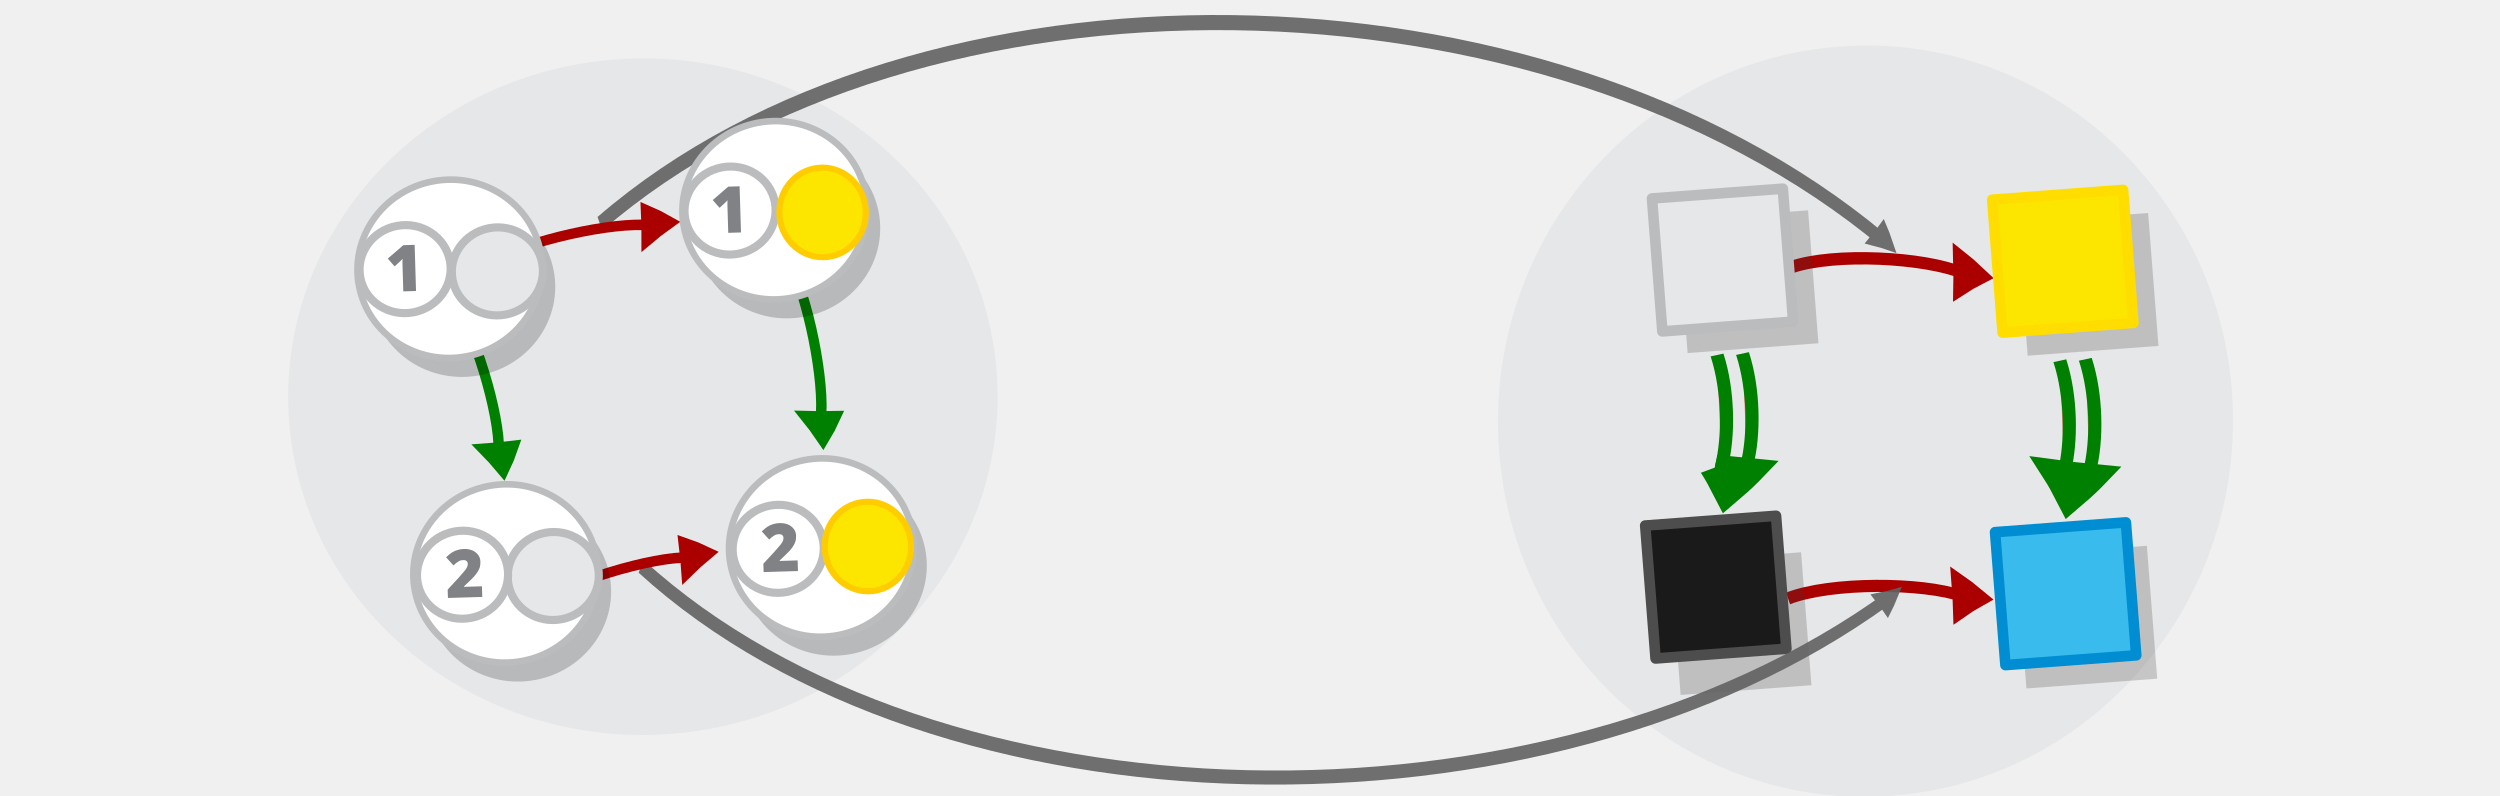
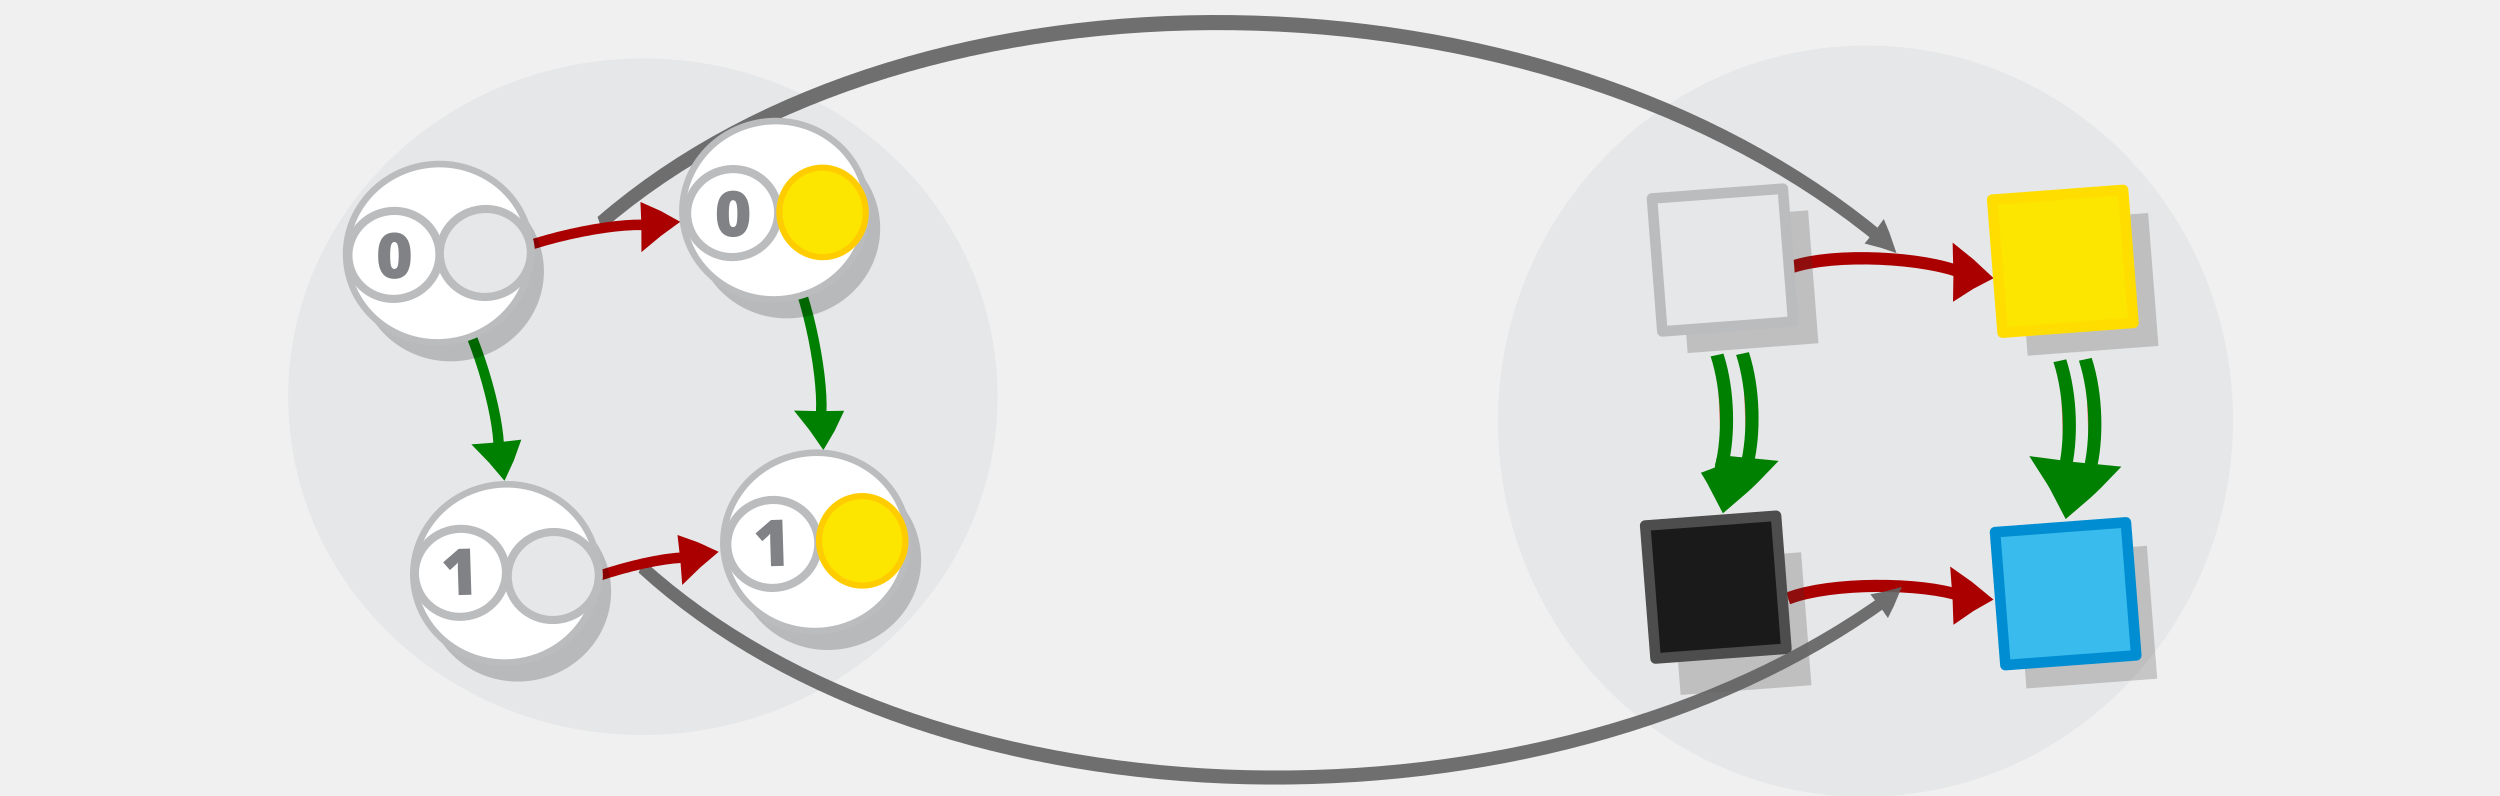
<svg xmlns="http://www.w3.org/2000/svg" viewBox="0 0 595.3 189.5" version="1.1" id="svg15613">
  <defs id="defs15617" />
  <ellipse style="fill:#e6e7e8;stroke:#bbbcbe;stroke-width:0;stroke-miterlimit:10;stroke-dasharray:none;stroke-opacity:1" id="circle15601-9-4-4-6-1-3" cy="109.554" cx="141.677" transform="matrix(0.9948092,-0.1017577,0.110807,0.9938419,0,0)" rx="84.427" ry="80.588" />
  <g style="display:inline;fill:none;stroke:#008000;stroke-width:6.389;stroke-miterlimit:10;stroke-opacity:1" id="g1482-7-0-1-0-3-0-1-6" transform="matrix(0.05844494,0.2303235,-0.2797313,0.02882572,240.5424,23.83181)">
    <path style="fill:none;stroke:#008000;stroke-width:35.526;stroke-opacity:1" id="path1478-7-9-0-19-0-2-9-5" transform="matrix(0.4768,-0.02932,0.03214,0.42867,147.58,197.367)" d="m 315.1,101.79 c 10.682,-4.135 21.77,-7.738 33.127,-11.074 -8.518,-8.139 -17.577,-16.01 -27.178,-23.616 -2.04,12.119 -3.103,21.663 -5.949,34.69 z" />
    <path style="fill:none;stroke:#008000;stroke-width:10.649;stroke-opacity:1;paint-order:markers fill stroke" id="path1480-1-3-1-5-7-3-4-63" d="M 127.386,78.378 C 176.957,66.302 277.685,72.076 317.498,86.173" transform="matrix(0.89574,0,0,0.81736,18.384,154.236)" />
  </g>
  <g style="display:inline;fill:none;stroke:#008000;stroke-width:6.389;stroke-miterlimit:10;stroke-opacity:1" id="g1482-7-0-1-0-3-0-1-9-9" transform="matrix(0.08080516,0.2234619,-0.2755423,0.05618677,156.1991,27.17506)">
    <path style="fill:none;stroke:#008000;stroke-width:35.526;stroke-opacity:1" id="path1478-7-9-0-19-0-2-9-2-4" transform="matrix(0.4768,-0.02932,0.03214,0.42867,147.58,197.367)" d="m 315.1,101.79 c 10.682,-4.135 21.77,-7.738 33.127,-11.074 -8.518,-8.139 -17.577,-16.01 -27.178,-23.616 -2.04,12.119 -3.103,21.663 -5.949,34.69 z" />
    <path style="fill:none;stroke:#008000;stroke-width:10.649;stroke-opacity:1;paint-order:markers fill stroke" id="path1480-1-3-1-5-7-3-4-6-8" d="M 127.386,78.378 C 176.957,66.302 277.685,72.076 317.498,86.173" transform="matrix(0.89574,0,0,0.81736,18.384,154.236)" />
  </g>
-   <g id="g22129-5" transform="matrix(0.6474159,0,0,0.6474159,-104.9042,-66.11157)">
+   <g id="g22129-5" transform="matrix(0.6474159,0,0,0.6474159,-106.2528,-67.46015)">
    <g id="g16126-2-7-1-6-4-8-9" transform="matrix(2.721088,-0.3155052,0.3155052,2.721088,-37.53456,194.9369)" style="fill:#000000;fill-opacity:1;stroke-width:0.89;stroke-dasharray:none">
      <ellipse ry="11.965" rx="12.4" transform="matrix(0.9972166,-0.07455915,0.0777593,0.9969722,0,0)" style="opacity:0.203;fill:#000000;fill-opacity:1;stroke:none;stroke-width:0.89;stroke-miterlimit:10;stroke-dasharray:none;stroke-opacity:1" id="circle15601-9-4-6-28-8-06-1-7-6-6" cy="76.349" cx="173.359" />
      <ellipse ry="11.965" rx="12.4" transform="matrix(0.9972166,-0.07455915,0.0777593,0.9969722,0,0)" style="fill:#ffffff;fill-opacity:1;stroke:#bbbcbe;stroke-width:0.89;stroke-miterlimit:10;stroke-dasharray:none;stroke-opacity:1" id="circle15601-9-4-9-4-32-5-6-8-2" cy="73.519" cx="172.109" />
    </g>
-     <g id="g16126-2-7-5-3-1" transform="matrix(1.342981,-0.1557161,0.1557161,1.342981,200.6737,250.392)" style="fill:#000000;fill-opacity:1">
-       <ellipse ry="11.965" rx="12.4" transform="matrix(0.9972166,-0.07455915,0.0777593,0.9969722,0,0)" style="fill:#ffffff;fill-opacity:1;stroke:#bbbcbe;stroke-width:2.214;stroke-miterlimit:10;stroke-dasharray:none;stroke-opacity:1" id="circle15601-9-4-9-4-3-1-7" cy="73.519" cx="172.109" />
-       <path fill="#808285" d="m 182.044,67.088 -9.37,-0.801 0.194,-2.273 3.435,-2.946 c 0.968,-0.867 1.634,-1.48 1.94,-1.789 0.306,-0.309 0.5,-0.627 0.63,-0.84 0.13,-0.212 0.209,-0.485 0.233,-0.762 0.028,-0.333 -0.059,-0.619 -0.266,-0.805 -0.203,-0.241 -0.475,-0.32 -0.919,-0.358 -0.388,-0.033 -0.841,0.04 -1.248,0.228 -0.407,0.189 -0.935,0.479 -1.476,0.935 l -1.746,-2.439 c 0.717,-0.553 1.305,-0.894 1.772,-1.133 0.467,-0.239 0.98,-0.363 1.549,-0.482 0.569,-0.119 1.128,-0.127 1.793,-0.07 0.832,0.071 1.594,0.304 2.18,0.633 0.586,0.329 1.103,0.82 1.443,1.408 0.341,0.588 0.455,1.212 0.398,1.877 -0.043,0.499 -0.141,0.993 -0.285,1.372 -0.149,0.434 -0.404,0.803 -0.719,1.223 -0.315,0.42 -0.681,0.78 -1.167,1.241 -0.481,0.406 -1.5,1.212 -3.05,2.364 l -0.009,0.111 4.879,0.417 -0.246,2.883 z" id="path12021-4-8" style="stroke-width:0.556" />
+     <g id="g16126-2-7-4-7" transform="matrix(1.342981,-0.1557161,0.1557161,1.342981,195.7097,150.8798)" style="fill:#000000;fill-opacity:1">
+       <g id="g21847-4-6" transform="translate(14.66461,100.8634)">
+         <ellipse ry="11.965" rx="12.4" transform="matrix(0.9972166,-0.07455915,0.0777593,0.9969722,0,0)" style="fill:#ffffff;fill-opacity:1;stroke:#bbbcbe;stroke-width:2.214;stroke-miterlimit:10;stroke-dasharray:none;stroke-opacity:1" id="circle15601-9-4-9-4-30-3" cy="45.035" cx="154.826" />
+         <path fill="#808285" d="m 160.164,39.611 -3.453,-0.295 0.567,-6.637 c 0.069,-0.809 0.134,-1.565 0.243,-2.208 -0.239,0.251 -0.532,0.498 -0.879,0.74 l -1.504,1.067 -1.596,-2.31 4.616,-3.138 3.076,0.263 z" id="path12009-7-1" style="stroke-width:0.542" />
+       </g>
    </g>
    <ellipse ry="15.884" rx="16.461" transform="matrix(-0.1042183,-0.9945544,0.9942148,-0.1074097,0,0)" style="fill:#fce600;fill-opacity:1;stroke:#ffcc00;stroke-width:2.267;stroke-miterlimit:10;stroke-opacity:1" id="circle15605-9-9-2-5" cy="447.023" cx="-353.062" />
  </g>
  <g id="g33271" transform="translate(11.31981,191.0195)">
    <ellipse style="fill:#e6e7e8;stroke:#bbbcbe;stroke-width:0;stroke-miterlimit:10;stroke-dasharray:none;stroke-opacity:1" id="circle15601-9-4-4-1-1" cy="-56.268" cx="438.39" transform="matrix(0.9968785,-0.0789514,0.07343263,0.9973002,0,0)" rx="87.545" ry="89.42" />
    <g style="display:inline;fill:#dddddd;stroke:#aa0000;stroke-width:6.389;stroke-miterlimit:10;stroke-opacity:1" id="g1482-7-0-1-0-3-8-8" transform="matrix(0.2381068,-0.00428486,0.0330718,0.3384005,376.4967,-200.7187)">
      <path style="stroke:#aa0000;stroke-width:35.526;stroke-opacity:1" id="path1478-7-9-0-19-0-50-5" transform="matrix(0.4768,-0.02932,0.03214,0.42867,147.58,197.367)" d="m 315.1,101.79 c 10.682,-4.135 21.77,-7.738 33.127,-11.074 -8.518,-8.139 -17.577,-16.01 -27.178,-23.616 -2.04,12.119 -3.103,21.663 -5.949,34.69 z" />
      <path style="fill:none;stroke:#aa0000;stroke-width:10.649;stroke-opacity:1;paint-order:markers fill stroke" id="path1480-1-3-1-5-7-96-9" d="M 127.386,78.378 C 176.957,66.302 277.685,72.076 317.498,86.173" transform="matrix(0.89574,0,0,0.81736,18.384,154.236)" />
    </g>
    <g style="display:inline;fill:#dddddd;stroke:#aa0000;stroke-width:6.389;stroke-miterlimit:10;stroke-opacity:1" id="g1482-7-0-1-0-3-5-7-2-1-4-7" transform="matrix(0.2410983,-0.01568702,0.05029835,0.3315167,371.5236,-118.8093)">
      <path style="stroke:#aa0000;stroke-width:35.526;stroke-opacity:1" id="path1478-7-9-0-19-0-0-2-2-0-4-5" transform="matrix(0.4768,-0.02932,0.03214,0.42867,147.58,197.367)" d="m 315.1,101.79 c 10.682,-4.135 21.77,-7.738 33.127,-11.074 -8.518,-8.139 -17.577,-16.01 -27.178,-23.616 -2.04,12.119 -3.103,21.663 -5.949,34.69 z" />
      <path style="fill:none;stroke:#aa0000;stroke-width:10.649;stroke-opacity:1;paint-order:markers fill stroke" id="path1480-1-3-1-5-7-4-7-6-6-4-3" d="M 127.386,78.378 C 176.957,66.302 277.685,72.076 317.498,86.173" transform="matrix(0.89574,0,0,0.81736,18.384,154.236)" />
    </g>
    <g id="g16122-8" transform="matrix(1.394734,0,0,1.394734,-266.4214,-117.9309)">
      <rect transform="matrix(0.9972166,-0.07455915,0.0777593,0.9969722,0,0)" style="opacity:0.23;fill:#3a3a3a;fill-opacity:1;stroke:#cccccc;stroke-width:0;stroke-linecap:round;stroke-linejoin:round;stroke-miterlimit:10;stroke-dasharray:none;stroke-dashoffset:0;stroke-opacity:1" id="rect24164-1-7-8" width="22.396" height="22.763" x="463.262" y="78.332" />
      <rect transform="matrix(0.9972166,-0.07455915,0.0777593,0.9969722,0,0)" style="opacity:1;fill:#1a1a1a;fill-opacity:1;stroke:#4d4d4d;stroke-width:1.812;stroke-linecap:round;stroke-linejoin:round;stroke-miterlimit:10;stroke-dasharray:none;stroke-dashoffset:0;stroke-opacity:1" id="rect24164-8-3" width="22.396" height="22.763" x="459.481" y="71.8" />
    </g>
    <g id="g16118-1" transform="matrix(1.394734,0,0,1.394734,-230.7143,-195.2074)">
      <rect transform="matrix(0.9972166,-0.07455915,0.0777593,0.9969722,0,0)" style="opacity:0.23;fill:#3a3a3a;fill-opacity:1;stroke:#cccccc;stroke-width:0;stroke-linecap:round;stroke-linejoin:round;stroke-miterlimit:10;stroke-dasharray:none;stroke-dashoffset:0;stroke-opacity:1" id="rect24164-1-7-5-8" width="22.396" height="22.763" x="439.159" y="73.548" />
      <rect transform="matrix(0.9972166,-0.07455915,0.0777593,0.9969722,0,0)" style="opacity:1;fill:#e6e7e8;fill-opacity:1;stroke:#bbbcbe;stroke-width:1.812;stroke-linecap:round;stroke-linejoin:round;stroke-miterlimit:10;stroke-dasharray:none;stroke-dashoffset:0;stroke-opacity:1" id="rect24164-8-7-9" width="22.396" height="22.763" x="435.147" y="69.541" />
    </g>
    <g id="g16130-6" transform="matrix(1.394734,0,0,1.394734,-245.6367,-259.6932)">
      <rect transform="matrix(0.9972166,-0.07455915,0.0777593,0.9969722,0,0)" style="opacity:0.23;fill:#3a3a3a;fill-opacity:1;stroke:#cccccc;stroke-width:0;stroke-linecap:round;stroke-linejoin:round;stroke-miterlimit:10;stroke-dasharray:none;stroke-dashoffset:0;stroke-opacity:1" id="rect24164-1-7-4-4" width="22.396" height="22.763" x="504.075" y="125.232" />
      <rect transform="matrix(0.9972166,-0.07455915,0.0777593,0.9969722,0,0)" style="opacity:1;fill:#fce600;fill-opacity:1;stroke:#ffdd00;stroke-width:1.812;stroke-linecap:round;stroke-linejoin:round;stroke-miterlimit:10;stroke-dasharray:none;stroke-dashoffset:0;stroke-opacity:1" id="rect24164-8-1-3" width="22.396" height="22.763" x="500.116" y="120.987" />
    </g>
    <g id="g16134-3" transform="matrix(1.394734,0,0,1.394734,-188.3963,-227.7657)">
      <rect transform="matrix(0.9972166,-0.07455915,0.0777593,0.9969722,0,0)" style="opacity:0.23;fill:#3a3a3a;fill-opacity:1;stroke:#cccccc;stroke-width:0;stroke-linecap:round;stroke-linejoin:round;stroke-miterlimit:10;stroke-dasharray:none;stroke-dashoffset:0;stroke-opacity:1" id="rect24164-1-7-4-8-3" width="22.396" height="22.763" x="460.309" y="155.984" />
      <rect transform="matrix(0.9972166,-0.07455915,0.0777593,0.9969722,0,0)" style="opacity:1;fill:#39bced;fill-opacity:1;stroke:#008dd2;stroke-width:1.812;stroke-linecap:round;stroke-linejoin:round;stroke-miterlimit:10;stroke-dasharray:none;stroke-dashoffset:0;stroke-opacity:1" id="rect24164-8-1-5-8" width="22.396" height="22.763" x="457.046" y="151.738" />
    </g>
    <g style="display:inline;fill:#ff8080;stroke:#008000;stroke-width:6.389;stroke-miterlimit:10;stroke-opacity:1" id="g1482-7-0-4-6" transform="matrix(7.1624817e-4,0.1568933,-0.2189868,0.01208256,464.813,-130.6359)">
      <path style="fill:#ff8080;stroke:#008000;stroke-width:36.898;stroke-opacity:1" id="path1478-7-9-9-04" d="m 300.111,308.891 c 11.457,-5.059 23.316,-9.601 35.445,-13.89 -8.574,-7.716 -17.731,-15.117 -27.472,-22.203 -2.745,12.606 -4.334,22.493 -7.973,36.094 z" />
      <path style="fill:#ff8080;stroke:#008000;stroke-width:14.277;stroke-opacity:1;paint-order:markers fill stroke" id="path1480-1-3-7-88" d="m 130.205,307.633 c 55.069,-12.453 125.336,-12.587 169.068,-4.248" />
      <path style="display:inline;fill:#ff8080;stroke:#008000;stroke-width:14.277;stroke-miterlimit:10;stroke-opacity:1;paint-order:markers fill stroke" id="path1480-1-3-7-9-8" d="M 130.147,279.927 C 185.216,267.474 255.483,267.341 299.215,275.679" />
    </g>
    <g style="display:inline;fill:#ff8080;stroke:#008000;stroke-width:6.389;stroke-miterlimit:10;stroke-opacity:1" id="g1482-7-0-4-9-9" transform="matrix(7.1624817e-4,0.1568933,-0.2189868,0.01208256,546.4422,-129.2685)">
      <path style="fill:#ff8080;stroke:#008000;stroke-width:36.898;stroke-opacity:1" id="path1478-7-9-9-0-7" d="m 300.111,308.891 c 11.457,-5.059 23.316,-9.601 35.445,-13.89 -8.574,-7.716 -17.731,-15.117 -27.472,-22.203 -2.745,12.606 -4.334,22.493 -7.973,36.094 z" />
      <path style="fill:#ff8080;stroke:#008000;stroke-width:14.277;stroke-opacity:1;paint-order:markers fill stroke" id="path1480-1-3-7-8-7" d="m 130.205,307.633 c 55.069,-12.453 125.336,-12.587 169.068,-4.248" />
      <path style="display:inline;fill:#ff8080;stroke:#008000;stroke-width:14.277;stroke-miterlimit:10;stroke-opacity:1;paint-order:markers fill stroke" id="path1480-1-3-7-9-1-6" d="M 130.147,279.927 C 185.216,267.474 255.483,267.341 299.215,275.679" />
    </g>
  </g>
  <g id="g42748" transform="matrix(1.806441,-0.1899863,0.1889127,1.742453,-345.0575,152.2793)" />
  <g id="g42748-8" transform="matrix(1.806441,-0.1899863,0.1889127,1.742453,82.03864,112.8486)" />
  <g id="g42748-3" transform="matrix(1.806441,-0.1899863,0.1889127,1.742453,-440.6479,-26.95523)" />
  <g id="g42748-8-7" transform="matrix(1.806441,-0.1899863,0.1889127,1.742453,-13.55188,-66.38596)" />
  <g id="g42748-6" transform="matrix(1.339776,-0.1001714,0.1008048,1.292445,-339.3418,-197.7848)" />
  <g id="g42748-8-4" transform="matrix(1.339776,-0.1001714,0.1008048,1.292445,-22.70143,-217.4111)" />
  <g id="g16319" transform="matrix(1.137244,0,0,1.398259,6.303098,-6.708602)">
    <g transform="matrix(0.1698234,-0.00953618,0.02326195,0.2356204,332.0144,-2.485607)" style="display:inline;opacity:0.91;fill:#dddddd;stroke:#626262;stroke-width:11.105;stroke-miterlimit:10;stroke-dasharray:none;stroke-opacity:1" id="g16254-4-4">
      <path style="stroke:#626262;stroke-width:11.105;stroke-miterlimit:10;stroke-dasharray:none;stroke-opacity:1" id="path1478-7-9-0-19-0-7-4-6-3" d="m 296.529,215.619 c 4.449,0.868 8.931,1.907 13.451,3.042 -1.273,-2.984 -2.784,-5.999 -4.531,-9.048 -3.103,2.104 -5.362,3.848 -8.92,6.006 z" />
      <path style="fill:none;stroke:#626262;stroke-width:10.909;stroke-miterlimit:10;stroke-dasharray:none;stroke-opacity:1;paint-order:markers fill stroke" id="path1480-1-3-1-5-7-5-05-2-0" d="M -1267.446,141.344 C -850.837,-40.598 -84.442,-3.496 303.994,216.713" />
    </g>
  </g>
  <g id="g16319-5" transform="matrix(1.106425,0.04870433,0.0660042,-1.30403,16.49339,183.1288)">
    <g transform="matrix(0.1698234,-0.00953618,0.02326195,0.2356204,332.0144,-2.485607)" style="display:inline;opacity:0.91;fill:#dddddd;stroke:#626262;stroke-width:11.105;stroke-miterlimit:10;stroke-dasharray:none;stroke-opacity:1" id="g16254-4-4-6">
      <path style="stroke:#626262;stroke-width:11.105;stroke-miterlimit:10;stroke-dasharray:none;stroke-opacity:1" id="path1478-7-9-0-19-0-7-4-6-3-9" d="m 296.529,215.619 c 4.449,0.868 8.931,1.907 13.451,3.042 -1.273,-2.984 -2.784,-5.999 -4.531,-9.048 -3.103,2.104 -5.362,3.848 -8.92,6.006 z" />
      <path style="fill:none;stroke:#626262;stroke-width:10.909;stroke-miterlimit:10;stroke-dasharray:none;stroke-opacity:1;paint-order:markers fill stroke" id="path1480-1-3-1-5-7-5-05-2-0-2" d="M -1263.468,135.557 C -846.859,-46.384 -84.442,-3.496 303.994,216.713" />
    </g>
  </g>
  <g id="g42748-9" transform="matrix(1.806441,-0.1899863,0.1889127,1.742453,-353.1202,-36.06422)" />
  <g id="g42748-8-77" transform="matrix(1.806441,-0.1899863,0.1889127,1.742453,73.97588,-75.49495)" />
  <g id="g42748-3-6" transform="matrix(1.806441,-0.1899863,0.1889127,1.742453,-448.7107,-215.2987)" />
  <g id="g42748-8-7-7" transform="matrix(1.806441,-0.1899863,0.1889127,1.742453,-21.61464,-254.7295)" />
  <g id="g42748-6-7" transform="matrix(1.339776,-0.1001714,0.1008048,1.292445,-347.4045,-386.1283)" />
  <g id="g42748-8-4-4" transform="matrix(1.339776,-0.1001714,0.1008048,1.292445,-30.76419,-405.7546)" />
  <g id="g22120-4" transform="matrix(0.6474159,0,0,0.6474159,-42.10052,-158.8923)">
    <g id="g16126-2-7-1-6-5-4" transform="matrix(2.721088,-0.3155052,0.3155052,2.721088,-151.6812,214.1878)" style="fill:#000000;fill-opacity:1;stroke-width:0.89;stroke-dasharray:none">
      <ellipse ry="11.965" rx="12.4" transform="matrix(0.9972166,-0.07455915,0.0777593,0.9969722,0,0)" style="opacity:0.203;fill:#000000;fill-opacity:1;stroke:none;stroke-width:0.89;stroke-miterlimit:10;stroke-dasharray:none;stroke-opacity:1" id="circle15601-9-4-6-28-8-06-1-2-4" cy="76.349" cx="173.359" />
      <ellipse ry="11.965" rx="12.4" transform="matrix(0.9972166,-0.07455915,0.0777593,0.9969722,0,0)" style="fill:#ffffff;fill-opacity:1;stroke:#bbbcbe;stroke-width:0.89;stroke-miterlimit:10;stroke-dasharray:none;stroke-opacity:1" id="circle15601-9-4-9-4-32-5-5-4" cy="73.519" cx="172.109" />
    </g>
-     <g id="g16126-2-7-4-7" transform="matrix(1.342981,-0.1557161,0.1557161,1.342981,80.89897,169.4892)" style="fill:#000000;fill-opacity:1">
-       <g id="g21847-4-6" transform="translate(14.66461,100.8634)">
-         <ellipse ry="11.965" rx="12.4" transform="matrix(0.9972166,-0.07455915,0.0777593,0.9969722,0,0)" style="fill:#ffffff;fill-opacity:1;stroke:#bbbcbe;stroke-width:2.214;stroke-miterlimit:10;stroke-dasharray:none;stroke-opacity:1" id="circle15601-9-4-9-4-30-3" cy="45.035" cx="154.826" />
-         <path fill="#808285" d="m 160.164,39.611 -3.453,-0.295 0.567,-6.637 c 0.069,-0.809 0.134,-1.565 0.243,-2.208 -0.239,0.251 -0.532,0.498 -0.879,0.74 l -1.504,1.067 -1.596,-2.31 4.616,-3.138 3.076,0.263 z" id="path12009-7-1" style="stroke-width:0.542" />
-       </g>
+     <g id="g16126-2-7-5-0-8" transform="matrix(1.342981,-0.1557161,0.1557161,1.342981,86.90606,270.2148)" style="fill:#000000;fill-opacity:1;stroke-width:0.89;stroke-dasharray:none">
+       <ellipse ry="11.965" rx="12.4" transform="matrix(0.9972166,-0.07455915,0.0777593,0.9969722,0,0)" style="fill:#ffffff;fill-opacity:1;stroke:#bbbcbe;stroke-width:2.214;stroke-miterlimit:10;stroke-dasharray:none;stroke-opacity:1" id="circle15601-9-4-9-4-3-3-1" cy="73.519" cx="172.109" />
+       <path fill="#808285" d="m 181.859,61.165 c -0.249,2.15 -0.799,3.68 -1.654,4.644 -0.85,0.911 -2.011,1.308 -3.48,1.138 -1.468,-0.17 -2.508,-0.822 -3.121,-1.956 -0.612,-1.134 -0.797,-2.749 -0.56,-4.794 0.249,-2.15 0.805,-3.733 1.654,-4.644 0.85,-0.911 2.011,-1.308 3.48,-1.138 1.468,0.17 2.508,0.822 3.121,1.956 0.619,1.081 0.803,2.697 0.56,4.794 z m -5.558,-0.644 c -0.158,1.363 -0.169,2.372 -0.066,2.862 0.097,0.543 0.381,0.841 0.8,0.89 0.419,0.049 0.712,-0.183 0.983,-0.683 0.218,-0.506 0.432,-1.438 0.59,-2.801 0.158,-1.363 0.163,-2.319 0.066,-2.862 -0.097,-0.543 -0.375,-0.894 -0.794,-0.942 -0.419,-0.049 -0.712,0.183 -0.983,0.683 -0.218,0.506 -0.438,1.49 -0.597,2.853 z" id="path38364-2" style="stroke-width:0.528" />
    </g>
    <ellipse ry="15.884" rx="16.461" transform="matrix(-0.1042183,-0.9945544,0.9942148,-0.1074097,0,0)" style="fill:#fce600;fill-opacity:1;stroke:#ffcc00;stroke-width:2.267;stroke-miterlimit:10;stroke-opacity:1" id="circle15605-9-9-7" cy="331.848" cx="-361.165" />
  </g>
  <g style="display:inline;fill:#dddddd;stroke:#aa0000;stroke-width:6.389;stroke-miterlimit:10" id="g1482-7-0-1-0-3-0-12" transform="matrix(0.2288847,-0.06384735,0.03539868,0.2789758,77.61293,10.31504)">
    <path style="fill:none;stroke:#aa0000;stroke-width:10.649;paint-order:markers fill stroke" id="path1480-1-3-1-5-7-3-9" d="M 127.386,78.378 C 176.957,66.302 277.685,72.076 317.498,86.173" transform="matrix(0.89574,0,0,0.81736,18.384,154.236)" />
    <path style="stroke:#aa0000;stroke-width:35.526" id="path1478-7-9-0-19-0-2-93" transform="matrix(0.4768,-0.02932,0.03214,0.42867,147.58,197.367)" d="m 315.1,101.79 c 10.682,-4.135 21.77,-7.738 33.127,-11.074 -8.518,-8.139 -17.577,-16.01 -27.178,-23.616 -2.04,12.119 -3.103,21.663 -5.949,34.69 z" />
  </g>
-   <g id="g22110-5" transform="matrix(0.6474159,0,0,0.6474159,-55.87,-112.3287)">
-     <g id="g16126-2-7-1-6-0" transform="matrix(2.721088,-0.3155052,0.3155052,2.721088,-249.9328,163.8012)" style="fill:#000000;fill-opacity:1;stroke-width:0.89;stroke-dasharray:none">
+   <g id="g22110-5" transform="matrix(0.6474159,0,0,0.6474159,-61.77105,-121.9374)">
+     <g id="g16126-2-7-1-6-0" transform="matrix(2.721088,-0.3155052,0.3155052,2.721088,-244.9863,172.9149)" style="fill:#000000;fill-opacity:1;stroke-width:0.89;stroke-dasharray:none">
      <ellipse ry="11.965" rx="12.4" transform="matrix(0.9972166,-0.07455915,0.0777593,0.9969722,0,0)" style="opacity:0.203;fill:#000000;fill-opacity:1;stroke:none;stroke-width:0.89;stroke-miterlimit:10;stroke-dasharray:none;stroke-opacity:1" id="circle15601-9-4-6-28-8-06-1-9" cy="76.349" cx="173.359" />
      <ellipse ry="11.965" rx="12.4" transform="matrix(0.9972166,-0.07455915,0.0777593,0.9969722,0,0)" style="fill:#ffffff;fill-opacity:1;stroke:#bbbcbe;stroke-width:0.89;stroke-miterlimit:10;stroke-dasharray:none;stroke-opacity:1" id="circle15601-9-4-9-4-32-5-63" cy="73.519" cx="172.109" />
+       <g id="g16126-2-7-5-0" transform="matrix(0.4935454,0,0,0.4935454,83.85955,30.15651)" style="fill:#000000;fill-opacity:1">
+         <ellipse ry="11.965" rx="12.4" transform="matrix(0.9972166,-0.07455915,0.0777593,0.9969722,0,0)" style="fill:#ffffff;fill-opacity:1;stroke:#bbbcbe;stroke-width:2.214;stroke-miterlimit:10;stroke-dasharray:none;stroke-opacity:1" id="circle15601-9-4-9-4-3-3" cy="73.519" cx="172.109" />
+         <path fill="#808285" d="m 181.859,61.165 c -0.249,2.15 -0.799,3.68 -1.654,4.644 -0.85,0.911 -2.011,1.308 -3.48,1.138 -1.468,-0.17 -2.508,-0.822 -3.121,-1.956 -0.612,-1.134 -0.797,-2.749 -0.56,-4.794 0.249,-2.15 0.805,-3.733 1.654,-4.644 0.85,-0.911 2.011,-1.308 3.48,-1.138 1.468,0.17 2.508,0.822 3.121,1.956 0.619,1.081 0.803,2.697 0.56,4.794 z m -5.558,-0.644 c -0.158,1.363 -0.169,2.372 -0.066,2.862 0.097,0.543 0.381,0.841 0.8,0.89 0.419,0.049 0.712,-0.183 0.983,-0.683 0.218,-0.506 0.432,-1.438 0.59,-2.801 0.158,-1.363 0.163,-2.319 0.066,-2.862 -0.097,-0.543 -0.375,-0.894 -0.794,-0.942 -0.419,-0.049 -0.712,0.183 -0.983,0.683 -0.218,0.506 -0.438,1.49 -0.597,2.853 z" id="path38364" style="stroke-width:0.528" />
+       </g>
    </g>
-     <g id="g16126-2-8" transform="matrix(1.342981,-0.1557161,0.1557161,1.342981,32.436,270.3032)">
+     <g id="g16126-2-8" transform="matrix(1.342981,-0.1557161,0.1557161,1.342981,37.12307,278.3759)">
      <ellipse ry="11.965" rx="12.4" transform="matrix(0.9972166,-0.07455915,0.0777593,0.9969722,0,0)" style="fill:#e6e7e8;stroke:#bbbcbe;stroke-width:2.214;stroke-miterlimit:10;stroke-dasharray:none;stroke-opacity:1" id="circle15601-9-4-9-5" cy="35.279" cx="171.462" />
-     </g>
-     <g id="g16126-2-7-6" transform="matrix(1.342981,-0.1557161,0.1557161,1.342981,-17.35262,119.1026)" style="fill:#000000;fill-opacity:1">
-       <g id="g21847-1" transform="translate(14.66461,100.8634)">
-         <ellipse ry="11.965" rx="12.4" transform="matrix(0.9972166,-0.07455915,0.0777593,0.9969722,0,0)" style="fill:#ffffff;fill-opacity:1;stroke:#bbbcbe;stroke-width:2.214;stroke-miterlimit:10;stroke-dasharray:none;stroke-opacity:1" id="circle15601-9-4-9-4-1" cy="45.035" cx="154.826" />
-         <path fill="#808285" d="m 160.164,39.611 -3.453,-0.295 0.567,-6.637 c 0.069,-0.809 0.134,-1.565 0.243,-2.208 -0.239,0.251 -0.532,0.498 -0.879,0.74 l -1.504,1.067 -1.596,-2.31 4.616,-3.138 3.076,0.263 z" id="path12009-5" style="stroke-width:0.542" />
-       </g>
    </g>
  </g>
  <g style="display:inline;fill:#dddddd;stroke:#aa0000;stroke-width:6.389;stroke-miterlimit:10" id="g1482-7-0-1-0-3-0-0-0" transform="matrix(0.2234461,-0.08084886,0.05624066,0.2755314,83.80861,95.34322)">
    <path style="stroke:#aa0000;stroke-width:35.526" id="path1478-7-9-0-19-0-2-6-8" transform="matrix(0.4768,-0.02932,0.03214,0.42867,147.58,197.367)" d="m 315.1,101.79 c 10.682,-4.135 21.77,-7.738 33.127,-11.074 -8.518,-8.139 -17.577,-16.01 -27.178,-23.616 -2.04,12.119 -3.103,21.663 -5.949,34.69 z" />
    <path style="fill:none;stroke:#aa0000;stroke-width:10.649;paint-order:markers fill stroke" id="path1480-1-3-1-5-7-3-8-8" d="M 127.386,78.378 C 176.957,66.302 277.685,72.076 317.498,86.173" transform="matrix(0.89574,0,0,0.81736,18.384,154.236)" />
  </g>
  <g id="g22140-9" transform="matrix(0.6474159,0,0,0.6474159,-116.4659,-27.32579)">
    <ellipse ry="32.775" rx="33.967" transform="matrix(0.9819927,-0.1889189,0.1920696,0.9813813,0,0)" style="opacity:0.203;fill:#000000;fill-opacity:1;stroke:none;stroke-width:2.439;stroke-miterlimit:10;stroke-dasharray:none;stroke-opacity:1" id="circle15601-9-4-6-28-8-06-1-7-8" cy="325.439" cx="313.863" />
    <ellipse ry="32.775" rx="33.967" transform="matrix(0.9819927,-0.1889189,0.1920696,0.9813813,0,0)" style="fill:#ffffff;fill-opacity:1;stroke:#bbbcbe;stroke-width:2.439;stroke-miterlimit:10;stroke-dasharray:none;stroke-opacity:1" id="circle15601-9-4-9-4-32-5-6-4" cy="317.686" cx="310.438" />
    <g id="g16126-2-5-8" transform="matrix(1.342981,-0.1557161,0.1557161,1.342981,146.5826,251.0522)">
      <ellipse ry="11.965" rx="12.4" transform="matrix(0.9972166,-0.07455915,0.0777593,0.9969722,0,0)" style="fill:#e6e7e8;stroke:#bbbcbe;stroke-width:2.214;stroke-miterlimit:10;stroke-dasharray:none;stroke-opacity:1" id="circle15601-9-4-9-6-1" cy="35.279" cx="171.462" />
    </g>
-     <g id="g16126-2-7-5-0" transform="matrix(1.342981,-0.1557161,0.1557161,1.342981,102.4221,200.0054)" style="fill:#000000;fill-opacity:1">
-       <ellipse ry="11.965" rx="12.4" transform="matrix(0.9972166,-0.07455915,0.0777593,0.9969722,0,0)" style="fill:#ffffff;fill-opacity:1;stroke:#bbbcbe;stroke-width:2.214;stroke-miterlimit:10;stroke-dasharray:none;stroke-opacity:1" id="circle15601-9-4-9-4-3-3" cy="73.519" cx="172.109" />
-       <path fill="#808285" d="m 182.044,67.088 -9.37,-0.801 0.194,-2.273 3.435,-2.946 c 0.968,-0.867 1.634,-1.48 1.94,-1.789 0.306,-0.309 0.5,-0.627 0.63,-0.84 0.13,-0.212 0.209,-0.485 0.233,-0.762 0.028,-0.333 -0.059,-0.619 -0.266,-0.805 -0.203,-0.241 -0.475,-0.32 -0.919,-0.358 -0.388,-0.033 -0.841,0.04 -1.248,0.228 -0.407,0.189 -0.935,0.479 -1.476,0.935 l -1.746,-2.439 c 0.717,-0.553 1.305,-0.894 1.772,-1.133 0.467,-0.239 0.98,-0.363 1.549,-0.482 0.569,-0.119 1.128,-0.127 1.793,-0.07 0.832,0.071 1.594,0.304 2.18,0.633 0.586,0.329 1.103,0.82 1.443,1.408 0.341,0.588 0.455,1.212 0.398,1.877 -0.043,0.499 -0.141,0.993 -0.285,1.372 -0.149,0.434 -0.404,0.803 -0.719,1.223 -0.315,0.42 -0.681,0.78 -1.167,1.241 -0.481,0.406 -1.5,1.212 -3.05,2.364 l -0.009,0.111 4.879,0.417 -0.246,2.883 z" id="path12021-0" style="stroke-width:0.556" />
+     <g id="g16126-2-7-6" transform="matrix(1.342981,-0.1557161,0.1557161,1.342981,96.60214,99.51308)" style="fill:#000000;fill-opacity:1">
+       <g id="g21847-1" transform="translate(14.66461,100.8634)">
+         <ellipse ry="11.965" rx="12.4" transform="matrix(0.9972166,-0.07455915,0.0777593,0.9969722,0,0)" style="fill:#ffffff;fill-opacity:1;stroke:#bbbcbe;stroke-width:2.214;stroke-miterlimit:10;stroke-dasharray:none;stroke-opacity:1" id="circle15601-9-4-9-4-1" cy="45.035" cx="154.826" />
+         <path fill="#808285" d="m 160.164,39.611 -3.453,-0.295 0.567,-6.637 c 0.069,-0.809 0.134,-1.565 0.243,-2.208 -0.239,0.251 -0.532,0.498 -0.879,0.74 l -1.504,1.067 -1.596,-2.31 4.616,-3.138 3.076,0.263 z" id="path12009-5" style="stroke-width:0.542" />
+       </g>
    </g>
  </g>
</svg>
